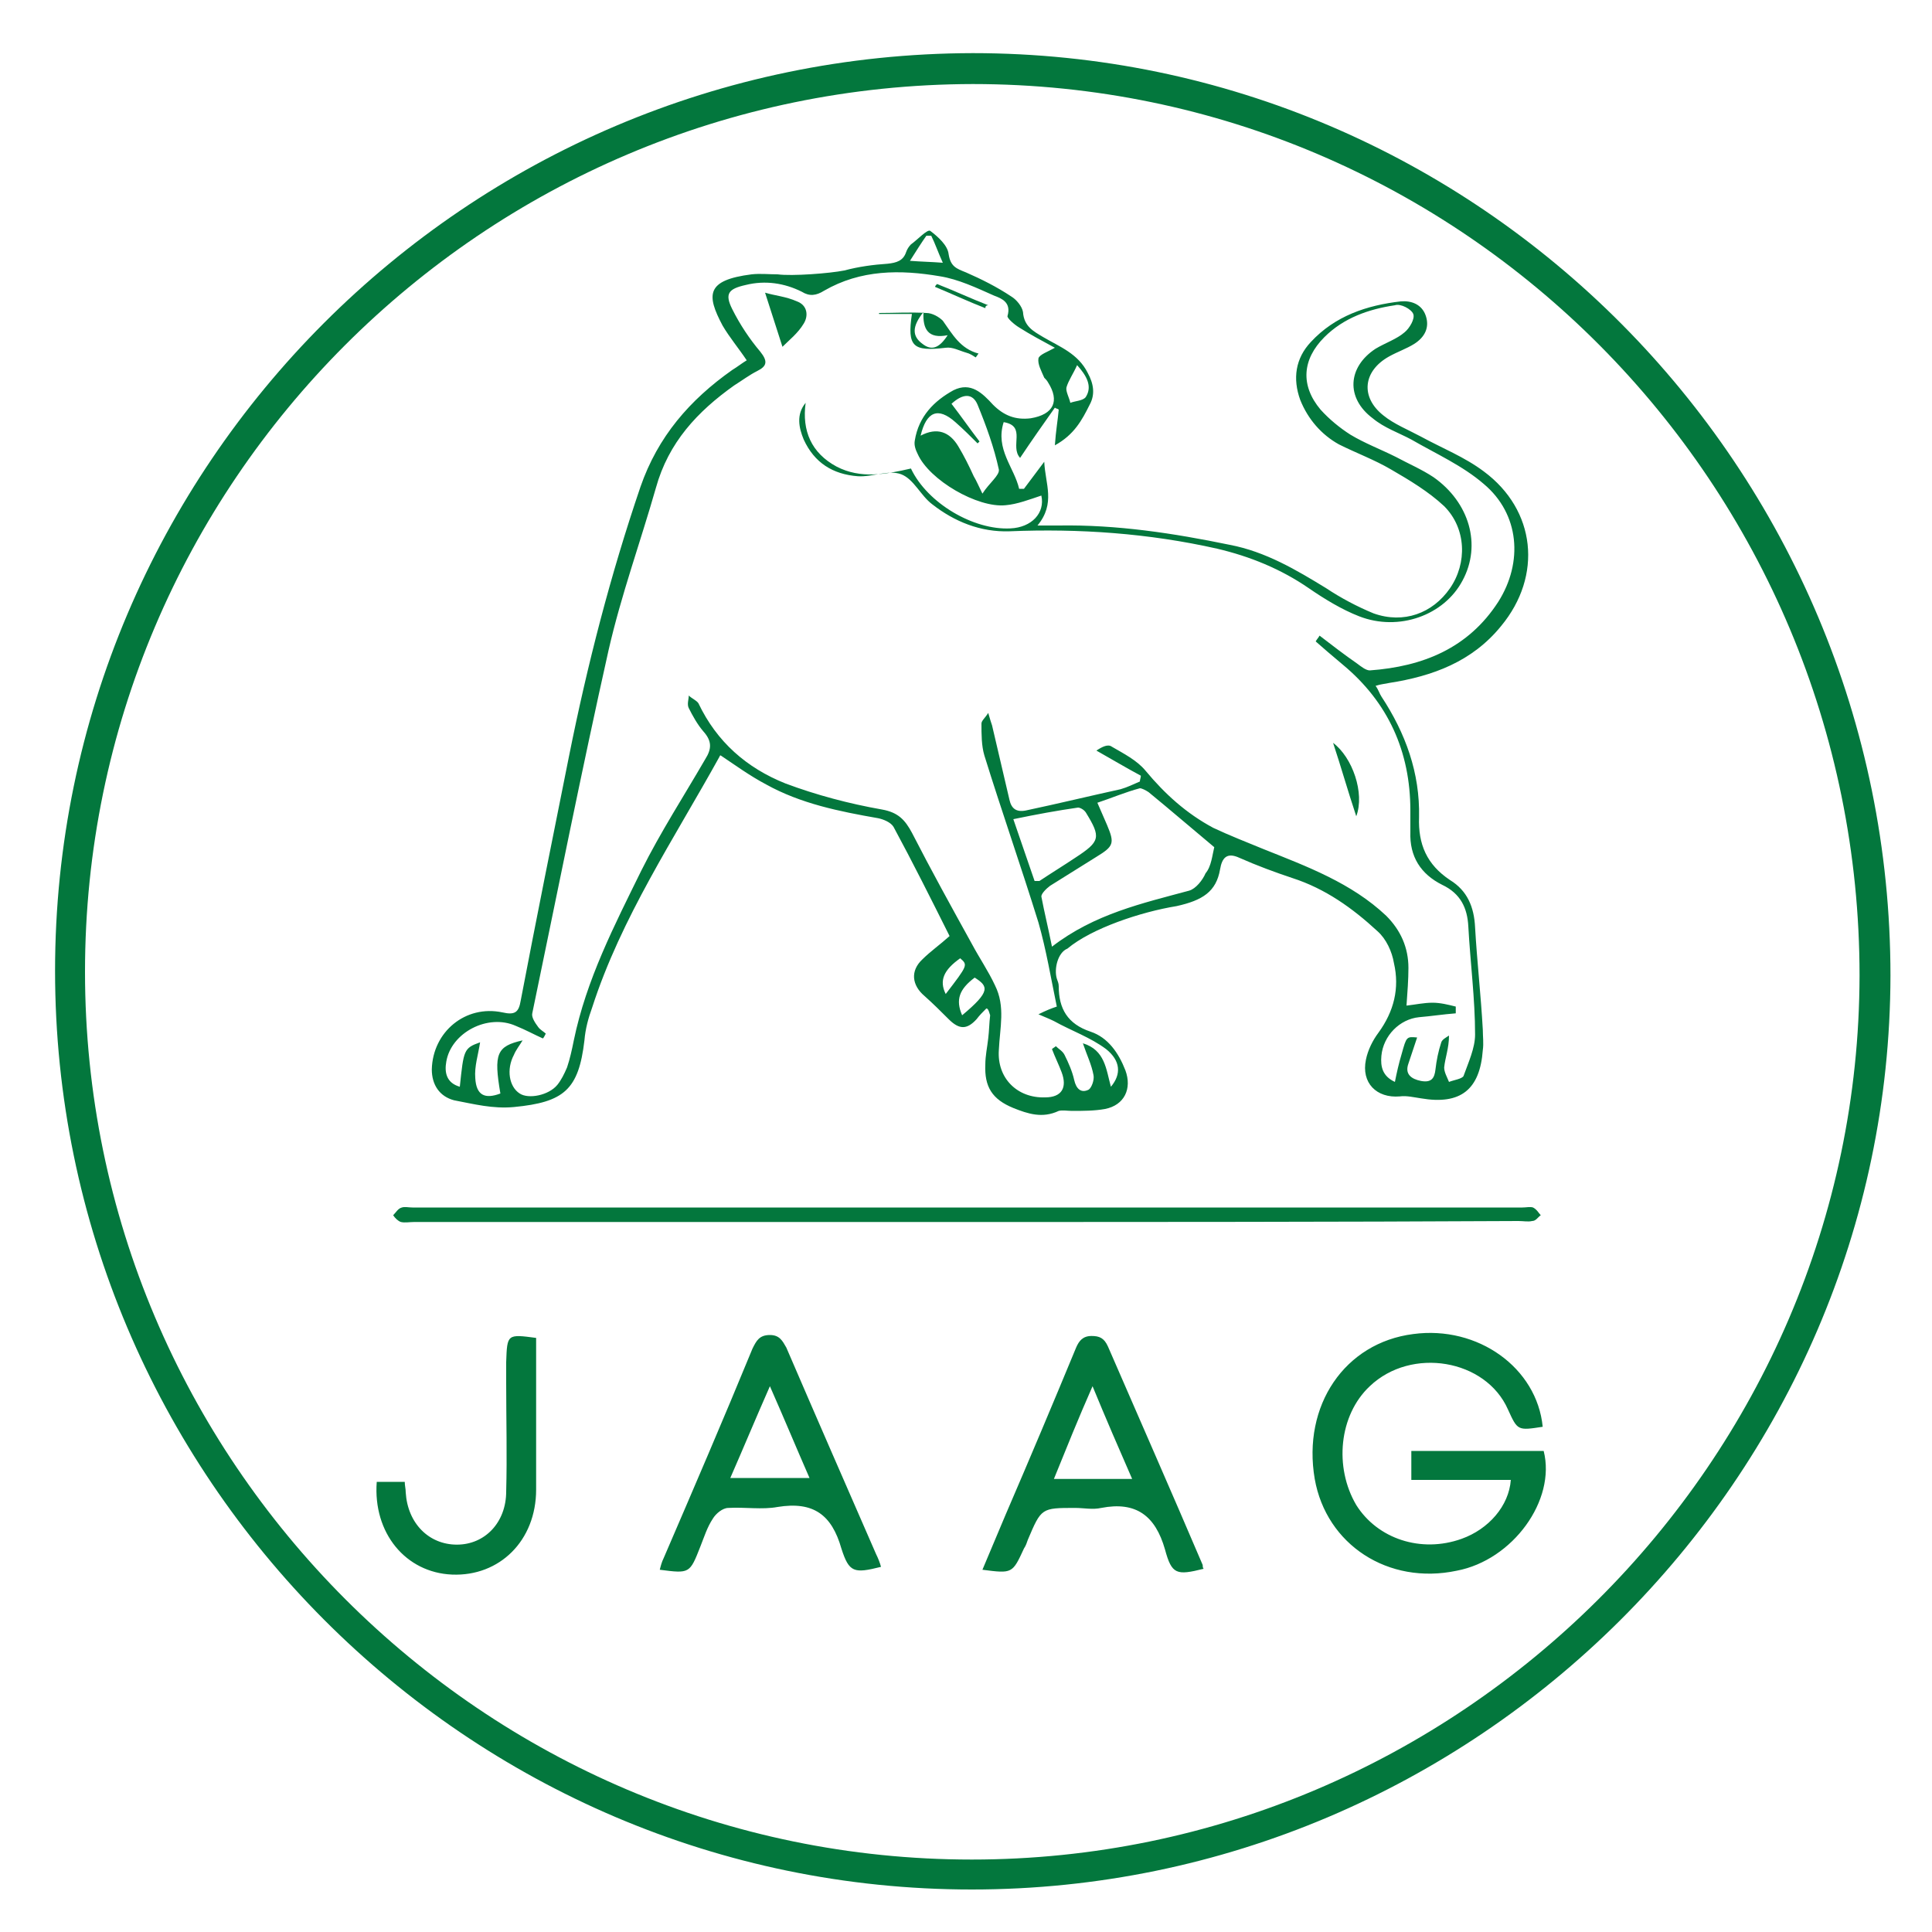
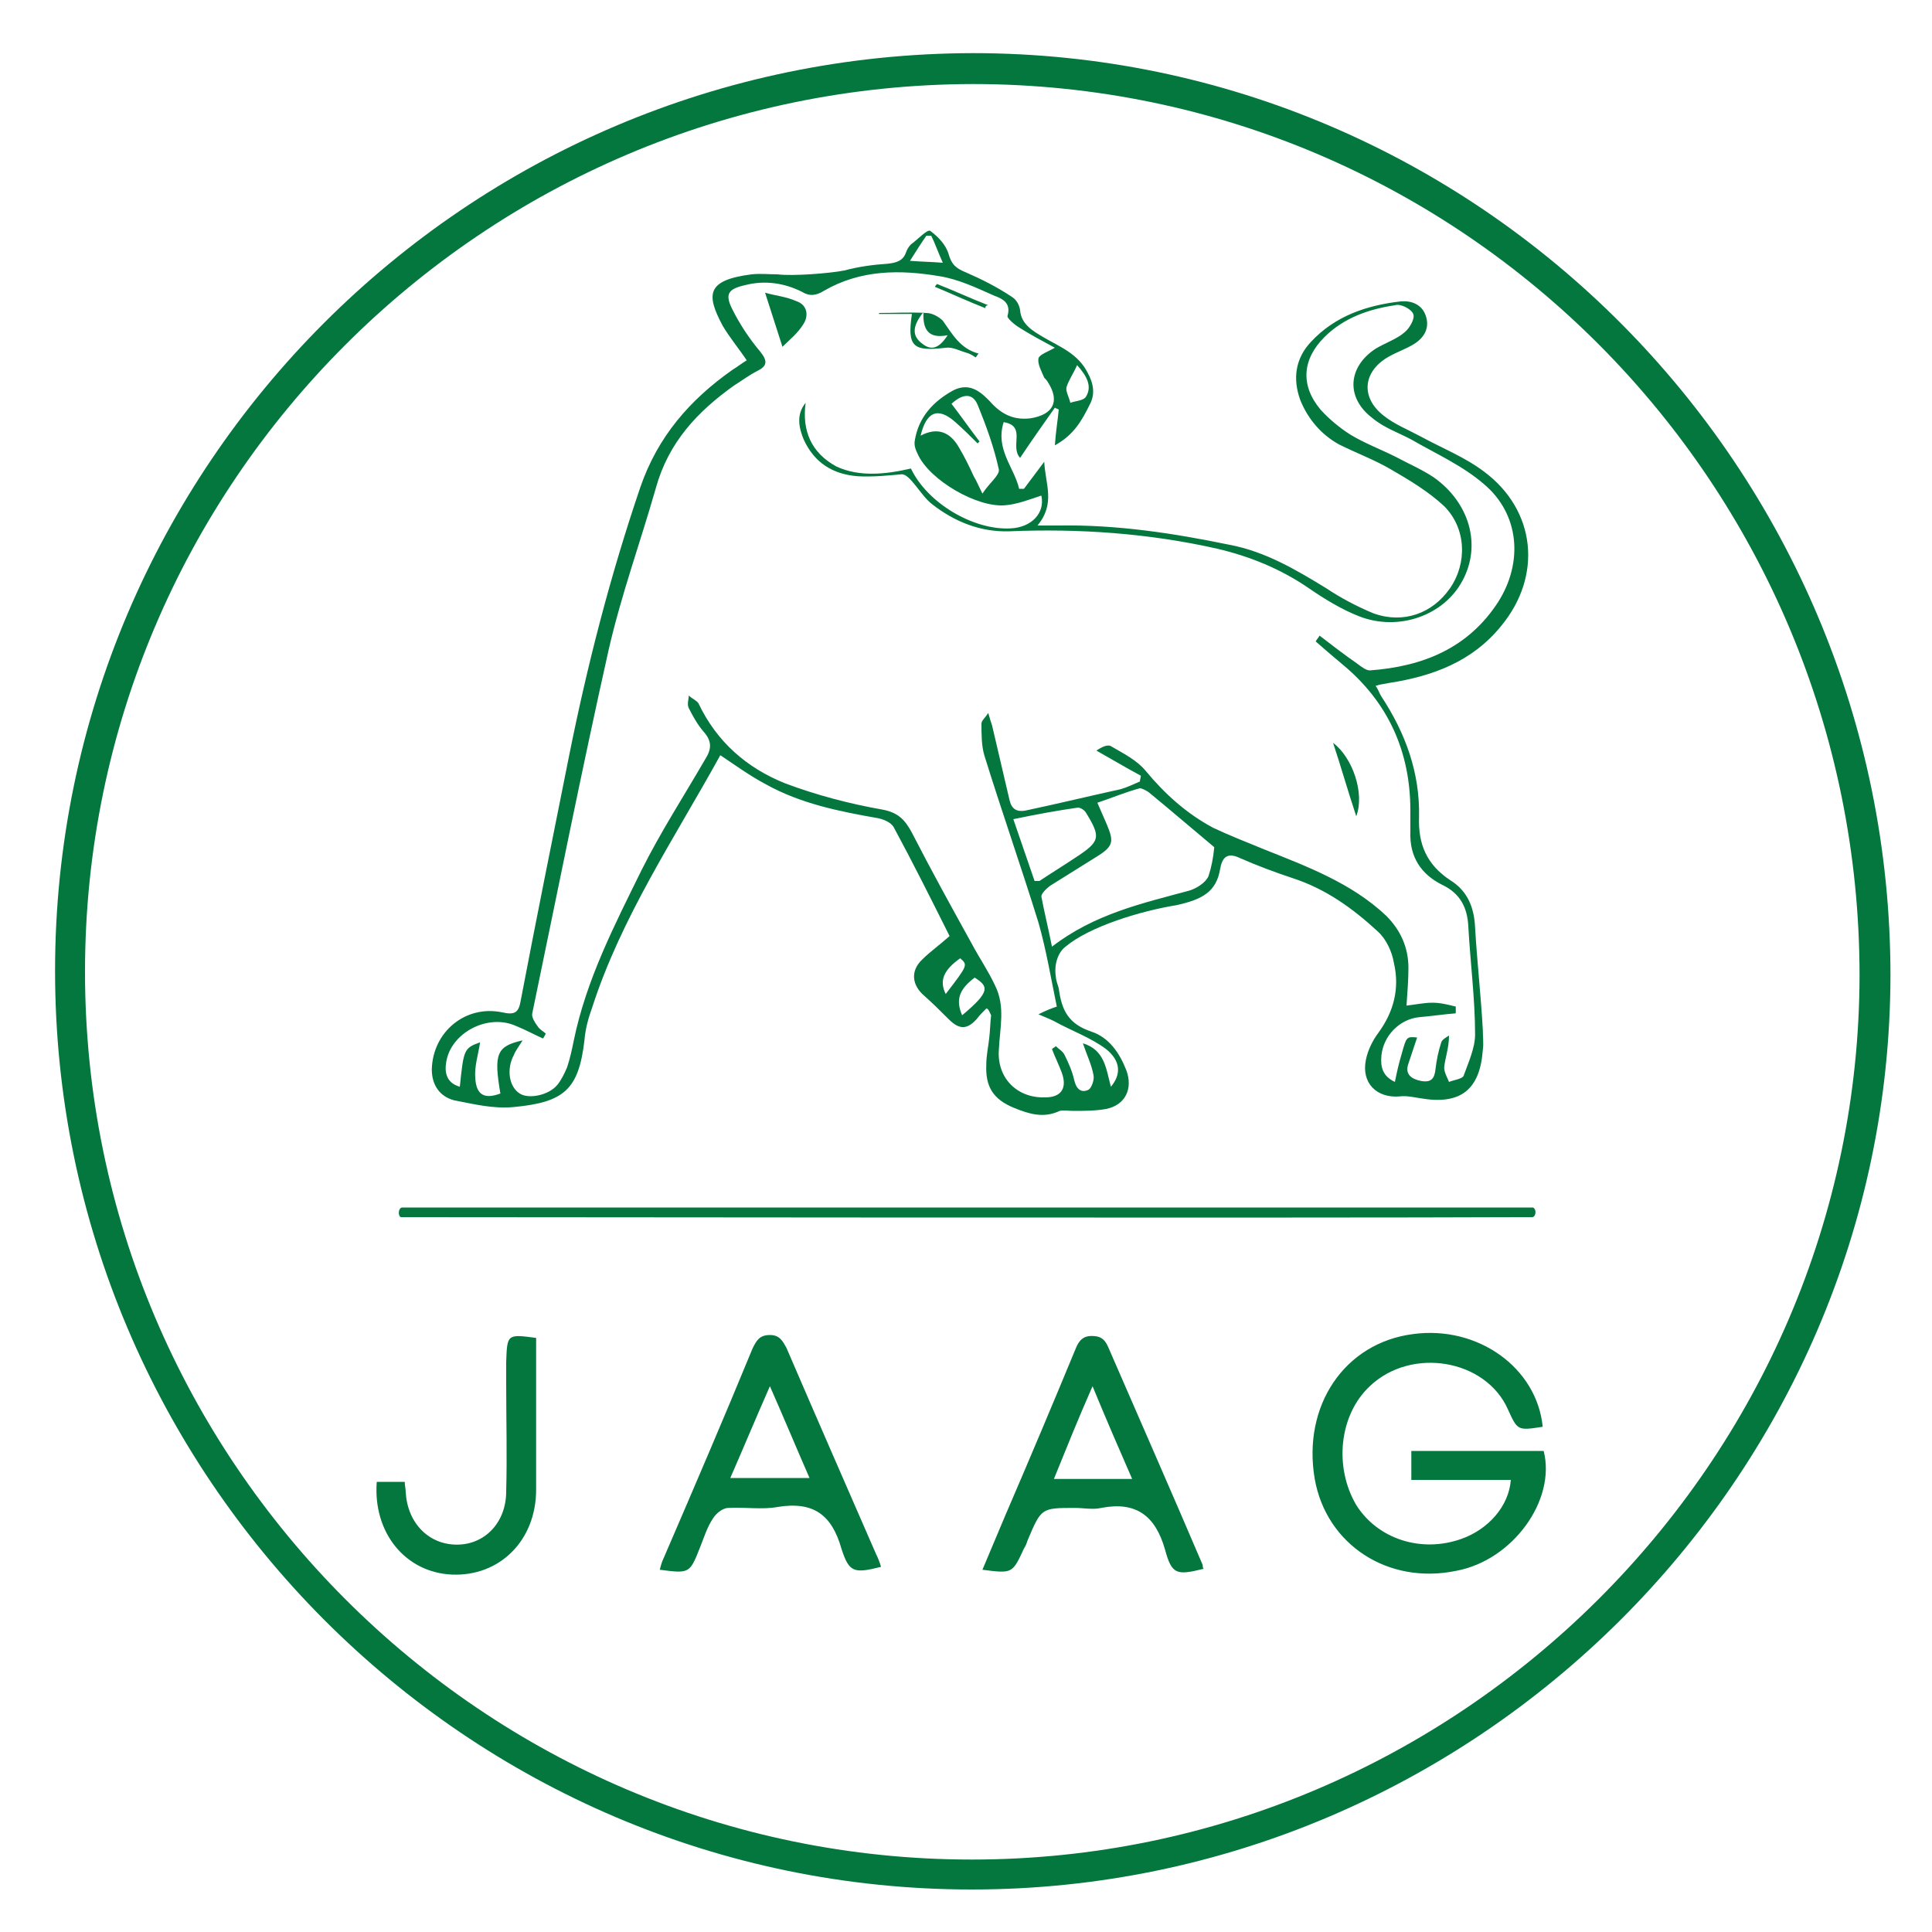
- <svg xmlns="http://www.w3.org/2000/svg" version="1.1" id="Livello_1" x="0px" y="0px" viewBox="0 0 200 200" style="enable-background:new 0 0 200 200;" xml:space="preserve">
-   <style type="text/css">
- 	.st0{fill:#03773D;}
- </style>
-   <path class="st0" d="M100.7,5.5c-52.4,0.1-95,42.7-95,95c0,52.3,42.6,95.1,94.9,95.1c52.1,0,95-42.6,95.1-94.6  C195.7,48.4,153.1,5.5,100.7,5.5z M100.6,192.5c-50.6,0-91.8-41.3-91.8-91.9C8.8,50,50,8.8,100.7,8.7c50.7,0,91.8,41.4,91.8,92.3  C192.4,151.3,151,192.5,100.6,192.5z" />
-   <path class="st0" d="M102.1,104.4c-0.4,0.4-0.7,0.7-1,1.1c-1,1.1-1.8,1.1-2.9,0c-0.8-0.8-1.6-1.6-2.5-2.4c-1.3-1.1-1.5-2.6-0.2-3.8  c0.8-0.8,1.8-1.5,2.8-2.4c-1.9-3.8-3.8-7.6-5.8-11.3c-0.3-0.5-1.1-0.8-1.6-0.9c-4-0.7-8-1.5-11.6-3.5c-1.7-0.9-3.2-2-4.7-3  c0,0-0.1,0-0.1,0.1c-4.7,8.5-10.2,16.7-13.2,26c-0.4,1.1-0.7,2.2-0.8,3.4c-0.6,5.1-2.1,6.4-7.3,6.9c-2.2,0.2-4.1-0.3-6.2-0.7  c-1.5-0.4-2.3-1.6-2.3-3.2c0.1-3.9,3.5-6.7,7.3-5.9c1.3,0.3,1.7,0,1.9-1.2c1.6-8.4,3.3-16.8,5-25.3c1.9-9.5,4.3-18.8,7.4-27.9  c1.8-5.2,5.1-9,9.5-12.1c0.5-0.3,1-0.7,1.5-1c-0.8-1.2-1.8-2.4-2.5-3.6c-1.7-3.2-1.7-4.7,3-5.3c0.9-0.1,1.8,0,2.7,0  c1.5,0.2,5.4-0.1,6.9-0.4c1.5-0.4,3-0.6,4.5-0.7c0.9-0.1,1.6-0.3,1.9-1.2c0.1-0.3,0.3-0.6,0.5-0.8c0.7-0.5,1.7-1.6,2-1.4  c0.8,0.6,1.8,1.5,1.9,2.4c0.2,1.3,0.8,1.5,1.8,1.9c1.6,0.7,3.2,1.5,4.7,2.5c0.5,0.3,1.1,1,1.2,1.6c0.1,1.5,1.1,2,2.1,2.6  c1.7,1,3.6,1.7,4.6,3.7c0.6,1.1,0.8,2.2,0.2,3.3c-0.8,1.6-1.6,3.1-3.6,4.2c0.1-1.5,0.3-2.6,0.4-3.7c-0.1-0.1-0.3-0.1-0.4-0.2  c-1.2,1.7-2.4,3.4-3.6,5.2c-1.1-1.2,0.7-3.3-1.7-3.7c-0.9,2.8,1.1,4.7,1.6,6.9h0.5l2.1-2.8c0.1,2.3,1.2,4.3-0.7,6.6h2.2  c6-0.1,11.9,0.8,17.7,2c3.7,0.7,6.9,2.6,10,4.5c1.5,1,3.2,1.9,4.9,2.6c3.1,1.1,6.1,0,7.9-2.6c1.8-2.6,1.7-6.2-0.6-8.5  c-1.6-1.5-3.6-2.7-5.5-3.8c-1.7-1-3.6-1.7-5.4-2.6c-1.8-1-3.2-2.6-4-4.6c-0.8-2.2-0.5-4.3,1.1-6c2.5-2.7,5.8-3.8,9.3-4.2  c1.1-0.1,2.2,0.3,2.6,1.5c0.4,1.2-0.1,2.2-1.2,2.9c-0.8,0.5-1.7,0.8-2.6,1.3c-2.7,1.5-3,4.2-0.6,6.1c1.1,0.9,2.6,1.5,3.9,2.2  c2.2,1.2,4.5,2.1,6.5,3.6c5.4,4,6.1,10.8,1.8,16c-3,3.7-7.1,5.2-11.6,5.9c-0.4,0.1-0.8,0.1-1.4,0.3c0.3,0.4,0.4,0.8,0.6,1.1  c2.5,3.8,4,7.9,3.9,12.5c-0.1,2.8,0.8,4.9,3.2,6.5c1.8,1.1,2.5,2.8,2.6,4.9c0.2,3.5,0.6,7,0.8,10.6c0,0.7,0.1,1.4,0,2.1  c-0.3,4.1-2.3,5.7-6.4,5c-0.7-0.1-1.5-0.3-2.2-0.2c-2.4,0.2-4-1.4-3.5-3.8c0.2-1,0.7-2,1.3-2.8c1.6-2.2,2.2-4.6,1.6-7.2  c-0.2-1.2-0.8-2.5-1.7-3.3c-2.6-2.4-5.4-4.4-8.8-5.5c-1.8-0.6-3.7-1.3-5.5-2.1c-1.3-0.6-1.8,0-2,1.2c-0.4,2.3-1.8,3.2-4.5,3.8  c-3.7,0.6-8.8,2.3-11.3,4.4c-1,0.4-1.4,2.1-1.1,3.1c0.1,0.3,0.2,0.5,0.2,0.8c0,2.3,0.9,3.9,3.3,4.7c1.8,0.6,2.9,2.2,3.6,4  c0.7,1.9-0.1,3.6-2.1,4c-1.1,0.2-2.3,0.2-3.4,0.2c-0.5,0-1-0.1-1.4,0c-1.7,0.8-3.2,0.3-4.7-0.3c-2.2-0.9-3-2.2-2.9-4.5  c0-0.9,0.2-1.8,0.3-2.7c0.1-0.8,0.1-1.6,0.2-2.4C102.3,104.4,102.2,104.4,102.1,104.4L102.1,104.4z M136.2,66.4  c0.1-0.2,0.3-0.4,0.4-0.6c1.3,1,2.6,2,3.9,2.9c0.4,0.3,0.9,0.7,1.3,0.7c5.5-0.4,10.2-2.3,13.3-7.1c2.6-4.1,2.2-9.1-1.5-12.2  c-2.2-1.9-4.9-3.1-7.5-4.6c-1.3-0.7-2.8-1.2-4-2.2c-2.8-2.1-2.6-5.3,0.3-7.2c1-0.6,2.2-1,3-1.7c0.5-0.4,1.1-1.4,0.9-1.9  c-0.2-0.5-1.3-1.1-1.9-0.9c-2.7,0.4-5.3,1.3-7.3,3.3c-2.3,2.3-2.5,5-0.4,7.5c0.9,1,2,1.9,3.1,2.6c1.5,0.9,3.1,1.5,4.7,2.3  c1.3,0.7,2.7,1.3,3.9,2.1c3.7,2.6,5,7,3,10.7c-1.9,3.6-6.6,5.3-10.7,3.7c-1.8-0.7-3.6-1.8-5.2-2.9c-2.9-2-6.1-3.3-9.5-4.1  c-7.1-1.6-14.3-2.1-21.5-1.8c-3,0.1-5.7-1-8-2.8c-1.2-0.9-1.9-2.6-3.2-3.1c-1.3-0.5-3,0.3-4.5,0.2c-2.6-0.2-4.5-1.4-5.6-3.8  c-0.5-1.2-0.8-2.6,0.2-3.8c-0.4,2.9,0.6,5.2,3.2,6.6c2.5,1.3,5.1,0.8,7.7,0.2c1.7,3.6,6.5,6.4,10.3,6.2c2.2-0.1,3.6-1.6,3.2-3.4  c-1.2,0.4-2.5,0.9-3.7,1c-2.9,0.3-7.9-2.6-9.1-5.3c-0.2-0.4-0.4-0.9-0.3-1.4c0.4-2.5,2-4.1,4-5.2c1.8-0.9,3,0.3,4.1,1.5  c1.1,1.1,2.3,1.6,3.9,1.4c2.4-0.4,3-1.8,1.8-3.7c-0.1-0.2-0.3-0.4-0.4-0.5c-0.3-0.7-0.7-1.4-0.6-2c0.1-0.4,1-0.7,1.7-1.1  c-1.3-0.7-2.6-1.4-3.7-2.1c-0.5-0.3-1.3-1-1.2-1.2c0.4-1.4-0.6-1.8-1.4-2.1c-1.8-0.8-3.7-1.7-5.6-2c-4.1-0.7-8.2-0.7-12,1.5  c-0.8,0.5-1.5,0.6-2.3,0.1c-1.8-0.9-3.8-1.2-5.8-0.7c-1.8,0.4-2.2,0.9-1.4,2.5c0.8,1.6,1.8,3.1,2.9,4.4c0.8,1,0.7,1.5-0.3,2  c-0.8,0.4-1.6,1-2.4,1.5c-3.8,2.7-6.8,5.9-8.1,10.6c-1.6,5.6-3.6,11.1-4.9,16.8c-2.8,12.5-5.3,25.1-7.9,37.6c-0.1,0.4,0.3,1,0.6,1.4  c0.2,0.3,0.6,0.5,0.8,0.7c-0.1,0.2-0.2,0.4-0.3,0.5c-0.9-0.4-1.8-0.9-2.8-1.3c-2.9-1.3-6.7,0.7-7.2,3.7c-0.2,1.1,0,2.2,1.4,2.6  c0.4-3.8,0.4-4,2.1-4.6c-0.2,1.3-0.6,2.5-0.5,3.7c0.1,1.8,1,2.2,2.6,1.6c-0.7-4.1-0.4-4.9,2.3-5.5c-0.3,0.5-0.7,1-0.9,1.5  c-0.8,1.5-0.5,3.3,0.6,4c0.9,0.6,3,0.2,3.9-0.9c0.4-0.5,0.7-1.1,1-1.8c0.3-0.9,0.5-1.8,0.7-2.8c1.3-6.3,4.2-11.9,7-17.6  c2-4,4.4-7.7,6.6-11.5c0.7-1.1,0.7-1.9-0.2-2.9c-0.6-0.7-1.1-1.6-1.5-2.4c-0.2-0.4,0-0.9,0-1.3c0.3,0.3,0.8,0.5,1,0.8  c1.9,4,5,6.7,9,8.3c3.2,1.2,6.6,2.1,10,2.7c1.7,0.3,2.4,1.1,3.1,2.4c2,3.9,4.1,7.7,6.2,11.5c0.8,1.5,1.7,2.8,2.4,4.3  c1.1,2.2,0.5,4.4,0.4,6.7c-0.2,2.9,1.9,5,4.8,4.9c1.7,0,2.3-1,1.7-2.6c-0.3-0.8-0.7-1.6-1-2.4c0.1-0.1,0.3-0.2,0.4-0.3  c0.3,0.3,0.7,0.5,0.9,0.9c0.4,0.8,0.8,1.7,1,2.6s0.7,1.4,1.5,1c0.3-0.2,0.6-1,0.5-1.5c-0.2-1.1-0.7-2.1-1.1-3.3  c2.3,0.7,2.4,2.7,2.9,4.5c1.1-1.3,1-2.7-0.5-3.9c-1.6-1.2-3.6-1.9-5.4-2.9c-0.4-0.2-0.9-0.4-1.6-0.7c0.8-0.4,1.3-0.6,1.9-0.8  c-0.6-2.9-1.1-5.9-1.9-8.7c-1.8-5.8-3.8-11.5-5.6-17.3c-0.3-1-0.3-2.2-0.3-3.3c0-0.3,0.4-0.6,0.7-1.1c0.2,0.7,0.3,1,0.4,1.3  c0.6,2.6,1.2,5.1,1.8,7.7c0.2,0.9,0.7,1.3,1.7,1.1c3.3-0.7,6.6-1.5,9.8-2.2c0.7-0.2,1.3-0.5,2-0.8c0-0.2,0.1-0.4,0.1-0.6  c-1.5-0.8-3-1.7-4.6-2.6c0.6-0.4,1.2-0.7,1.6-0.4c1.2,0.7,2.6,1.4,3.5,2.5c2,2.4,4.2,4.4,7,5.9c1.7,0.8,3.5,1.5,5.2,2.2  c4.5,1.8,9.1,3.5,12.7,6.9c1.5,1.5,2.3,3.3,2.3,5.4c0,1.2-0.1,2.5-0.2,3.9c0.9-0.1,1.8-0.3,2.7-0.3c0.8,0,1.6,0.2,2.4,0.4v0.7  c-1.3,0.1-2.6,0.3-3.8,0.4c-2,0.2-3.7,1.9-3.9,4c-0.1,1.1,0.1,2.1,1.4,2.7c0.2-1,0.4-1.9,0.7-2.9c0.5-1.8,0.5-1.8,1.6-1.7l-0.9,2.7  c-0.4,1.1,0.3,1.6,1.3,1.8c1.1,0.2,1.4-0.3,1.5-1.2c0.1-0.9,0.3-1.9,0.6-2.8c0.1-0.3,0.5-0.5,0.8-0.7c0,1.3-0.4,2.3-0.5,3.3  c0,0.5,0.3,1,0.5,1.5c0.5-0.2,1.3-0.3,1.5-0.6c0.5-1.4,1.2-2.9,1.2-4.3c0-3.7-0.5-7.5-0.7-11.2c-0.1-1.9-0.8-3.4-2.7-4.3  c-2.2-1.1-3.4-2.9-3.3-5.5v-2.2c0-6.1-2.3-11.2-7-15.1C137.8,67.8,137,67.1,136.2,66.4L136.2,66.4z M125.7,87.7  c-2.4-2-4.6-3.9-6.8-5.7c-0.3-0.2-0.7-0.4-0.9-0.4c-1.5,0.4-2.9,1-4.4,1.5c0.4,0.9,0.7,1.6,1,2.3c0.8,1.9,0.7,2.2-1.1,3.3l-4.8,3  c-0.4,0.3-0.9,0.8-0.9,1.1c0.3,1.6,0.7,3.2,1.1,5.2c4.4-3.4,9.4-4.5,14.2-5.8c0.7-0.2,1.4-1.1,1.7-1.8  C125.4,89.7,125.5,88.5,125.7,87.7L125.7,87.7z M104.9,84.8c0.8,2.3,1.5,4.4,2.2,6.4h0.5c1.2-0.8,2.5-1.6,3.7-2.4  c2.6-1.7,2.7-2.1,1.1-4.7c-0.2-0.3-0.6-0.5-0.8-0.5C109.5,83.9,107.3,84.3,104.9,84.8z M101.4,45.7l-0.2,0.2  c-0.7-0.7-1.5-1.5-2.3-2.2c-1.8-1.6-3-1.1-3.6,1.4c1.7-0.9,3-0.4,3.9,1.1c0.6,1,1.1,2,1.6,3.1c0.3,0.5,0.5,1,0.9,1.8  c0.7-1.1,1.8-1.9,1.7-2.5c-0.5-2.3-1.3-4.5-2.2-6.7c-0.5-1.2-1.5-1.2-2.7-0.1C99.5,43.1,100.4,44.4,101.4,45.7z M111.5,37.8  c-0.4,0.9-0.9,1.6-1.1,2.3c-0.1,0.4,0.3,1.1,0.4,1.6c0.5-0.2,1.3-0.2,1.6-0.6C113.1,40,112.5,38.9,111.5,37.8z M99.6,105.1  c3-2.5,2.7-3,1.3-3.9C99.3,102.4,98.9,103.5,99.6,105.1z M96.4,24.4h-0.5c-0.5,0.7-1,1.5-1.7,2.6c1.3,0.1,2.1,0.1,3.4,0.2  C97.1,26.1,96.8,25.2,96.4,24.4z M97.9,102.9c2.3-3,2.3-3,1.5-3.7C97.7,100.4,97.2,101.5,97.9,102.9z M159.7,147.7  c-2.6,0.4-2.6,0.4-3.6-1.8c-2.3-5.2-10-6.5-14.3-2.4c-3.2,3-3.7,8.4-1.4,12.3c2.2,3.5,6.7,5,10.9,3.5c2.8-1,4.9-3.4,5.1-6.1h-10.3  v-3h13.7c1.3,5.1-3.2,11.3-9,12.4c-7.1,1.5-13.5-2.7-14.7-9.5c-1.3-7.6,3.1-14.1,10.2-15C153,137.2,159.1,141.6,159.7,147.7  L159.7,147.7z M100,126.5H42.9c-0.5,0-1,0.1-1.4,0c-0.3-0.1-0.6-0.4-0.8-0.7c0.3-0.3,0.5-0.7,0.9-0.8c0.3-0.1,0.7,0,1.1,0h114.9  c0.4,0,0.8-0.1,1.1,0c0.4,0.2,0.6,0.6,0.8,0.8c-0.3,0.2-0.5,0.6-0.9,0.6c-0.4,0.1-0.9,0-1.4,0C138,126.5,119,126.5,100,126.5  L100,126.5z M68.3,162.5c0.1-0.4,0.2-0.8,0.4-1.2c3.1-7.2,6.2-14.4,9.2-21.7c0.4-0.8,0.7-1.4,1.8-1.4c1,0,1.3,0.6,1.7,1.3  c3.1,7.2,6.2,14.3,9.3,21.4c0.2,0.4,0.4,0.9,0.5,1.3c-2.8,0.7-3.3,0.6-4.1-1.9c-1-3.5-2.9-4.9-6.6-4.3c-1.6,0.3-3.4,0-5.1,0.1  c-0.6,0-1.3,0.6-1.6,1.1c-0.6,0.9-0.9,1.9-1.3,2.9C71.4,162.9,71.4,162.9,68.3,162.5L68.3,162.5z M75.6,153h8.2  c-1.4-3.2-2.6-6.1-4.1-9.5C78.2,146.9,77,149.8,75.6,153z M101.7,162.5l2.4-5.7c2.5-5.8,4.9-11.5,7.3-17.3c0.3-0.7,0.7-1.2,1.6-1.2  c0.8,0,1.3,0.2,1.7,1.1c3.3,7.6,6.6,15.1,9.8,22.6c0,0.1,0,0.3,0.1,0.4c-2.8,0.7-3.3,0.6-4-2c-1-3.5-3-5-6.6-4.3  c-0.9,0.2-1.8,0-2.7,0c-3.5,0-3.5,0-4.9,3.3c-0.1,0.3-0.2,0.6-0.4,0.9C104.8,162.9,104.8,162.9,101.7,162.5z M117.2,153.1  c-1.4-3.2-2.7-6.2-4.1-9.6c-1.5,3.4-2.7,6.4-4,9.6H117.2z M55.5,138.5v15.7c0,5.3-3.8,9-8.7,8.8c-4.8-0.2-8.2-4.3-7.8-9.6h2.9  c0,0.4,0.1,0.7,0.1,1.1c0.2,3.2,2.4,5.4,5.3,5.4s5.1-2.3,5.1-5.5c0.1-3.7,0-7.5,0-11.2V141C52.5,138.1,52.5,138.1,55.5,138.5z" />
-   <path class="st0" d="M81,35.9c-0.6-1.9-1.2-3.7-1.8-5.6c1,0.3,2.2,0.4,3.3,0.9c1.1,0.4,1.2,1.5,0.7,2.3C82.6,34.5,81.7,35.2,81,35.9  z M94.4,32.5H91v-0.1c1.6,0,3.3-0.1,4.9,0c0.6,0,1.3,0.4,1.7,0.8c1,1.4,1.8,2.9,3.7,3.4c-0.1,0.1-0.2,0.3-0.3,0.4  c-0.3-0.2-0.6-0.4-1-0.5c-0.7-0.2-1.4-0.6-2.1-0.5C94.5,36.4,93.9,35.9,94.4,32.5z M98.1,34.7c-2,0.4-2.6-0.6-2.5-2.4  c-1.2,1.5-1.2,2.5-0.1,3.3C96.4,36.3,97.2,36.1,98.1,34.7z M138,76.9c2,1.5,3.3,5.2,2.4,7.6C139.5,81.8,138.8,79.3,138,76.9z   M102,31.9c-1.8-0.7-3.5-1.5-5.2-2.2c0-0.1,0.1-0.2,0.2-0.3c1.8,0.7,3.5,1.5,5.3,2.2C102.1,31.6,102,31.7,102,31.9z" />
+ <svg xmlns="http://www.w3.org/2000/svg" id="Livello_1" viewBox="0 0 200 200">
+   <style>.st0{fill:#03773d}</style>
+   <path d="M100.7 5.5c-52.4.1-95 42.7-95 95s42.6 95.1 94.9 95.1c52.1 0 95-42.6 95.1-94.6 0-52.6-42.6-95.5-95-95.5zm-.1 187c-50.6 0-91.8-41.3-91.8-91.9C8.8 50 50 8.8 100.7 8.7c50.7 0 91.8 41.4 91.8 92.3-.1 50.3-41.5 91.5-91.9 91.5z" class="st0" />
+   <path d="M102.1 104.4c-.4.4-.7.7-1 1.1-1 1.1-1.8 1.1-2.9 0-.8-.8-1.6-1.6-2.5-2.4-1.3-1.1-1.5-2.6-.2-3.8.8-.8 1.8-1.5 2.8-2.4-1.9-3.8-3.8-7.6-5.8-11.3-.3-.5-1.1-.8-1.6-.9-4-.7-8-1.5-11.6-3.5-1.7-.9-3.2-2-4.7-3 0 0-.1 0-.1.1-4.7 8.5-10.2 16.7-13.2 26-.4 1.1-.7 2.2-.8 3.4-.6 5.1-2.1 6.4-7.3 6.9-2.2.2-4.1-.3-6.2-.7-1.5-.4-2.3-1.6-2.3-3.2.1-3.9 3.5-6.7 7.3-5.9 1.3.3 1.7 0 1.9-1.2 1.6-8.4 3.3-16.8 5-25.3 1.9-9.5 4.3-18.8 7.4-27.9 1.8-5.2 5.1-9 9.5-12.1.5-.3 1-.7 1.5-1-.8-1.2-1.8-2.4-2.5-3.6-1.7-3.2-1.7-4.7 3-5.3.9-.1 1.8 0 2.7 0 1.5.2 5.4-.1 6.9-.4 1.5-.4 3-.6 4.5-.7.9-.1 1.6-.3 1.9-1.2.1-.3.3-.6.5-.8.7-.5 1.7-1.6 2-1.4.8.6 1.6 1.4 1.9 2.4.3 1.1.8 1.5 1.8 1.9 1.6.7 3.2 1.5 4.7 2.5.5.3.8.8.9 1.4.1 1.5 1.4 2.2 2.4 2.8 1.7 1 3.6 1.7 4.6 3.7.6 1.1.8 2.2.2 3.3-.8 1.6-1.6 3.1-3.6 4.2.1-1.5.3-2.6.4-3.7-.1-.1-.3-.1-.4-.2-1.2 1.7-2.4 3.4-3.6 5.2-1.1-1.2.7-3.3-1.7-3.7-.9 2.8 1.1 4.7 1.6 6.9h.5l2.1-2.8c.1 2.3 1.2 4.3-.7 6.6h2.2c6-.1 11.9.8 17.7 2 3.7.7 6.9 2.6 10 4.5 1.5 1 3.2 1.9 4.9 2.6 3.1 1.1 6.1 0 7.9-2.6 1.8-2.6 1.7-6.2-.6-8.5-1.6-1.5-3.6-2.7-5.5-3.8-1.7-1-3.6-1.7-5.4-2.6-1.8-1-3.2-2.6-4-4.6-.8-2.2-.5-4.3 1.1-6 2.5-2.7 5.8-3.8 9.3-4.2 1.1-.1 2.2.3 2.6 1.5.4 1.2-.1 2.2-1.2 2.9-.8.5-1.7.8-2.6 1.3-2.7 1.5-3 4.2-.6 6.1 1.1.9 2.6 1.5 3.9 2.2 2.2 1.2 4.5 2.1 6.5 3.6 5.4 4 6.1 10.8 1.8 16-3 3.7-7.1 5.2-11.6 5.9-.4.1-.8.1-1.4.3.3.4.4.8.6 1.1 2.5 3.8 4 7.9 3.9 12.5-.1 2.8.8 4.9 3.2 6.5 1.8 1.1 2.5 2.8 2.6 4.9.2 3.5.6 7 .8 10.6 0 .7.1 1.4 0 2.1-.3 4.1-2.3 5.7-6.4 5-.7-.1-1.5-.3-2.2-.2-2.4.2-4-1.4-3.5-3.8.2-1 .7-2 1.3-2.8 1.6-2.2 2.2-4.6 1.6-7.2-.2-1.2-.8-2.5-1.7-3.3-2.6-2.4-5.4-4.4-8.8-5.5-1.8-.6-3.7-1.3-5.5-2.1-1.3-.6-1.8 0-2 1.2-.4 2.3-1.8 3.1-4.5 3.7-3.7.6-9 2.2-11.5 4.3-.8.6-1.2 1.9-1 3.1 0 .3.2.9.3 1.2.3 2.3 1 3.7 3.4 4.5 1.8.6 2.9 2.2 3.6 4 .7 1.9-.1 3.6-2.1 4-1.1.2-2.3.2-3.4.2-.5 0-1-.1-1.4 0-1.7.8-3.2.3-4.7-.3-2.2-.9-3-2.2-2.9-4.5 0-.9.2-1.8.3-2.7.1-.8.1-1.6.2-2.4-.3-.7-.4-.7-.5-.7zm34.1-38c.1-.2.3-.4.4-.6 1.3 1 2.6 2 3.9 2.9.4.3.9.7 1.3.7 5.5-.4 10.2-2.3 13.3-7.1 2.6-4.1 2.2-9.1-1.5-12.2-2.2-1.9-4.9-3.1-7.5-4.6-1.3-.7-2.8-1.2-4-2.2-2.8-2.1-2.6-5.3.3-7.2 1-.6 2.2-1 3-1.7.5-.4 1.1-1.4.9-1.9-.2-.5-1.3-1.1-1.9-.9-2.7.4-5.3 1.3-7.3 3.3-2.3 2.3-2.5 5-.4 7.5.9 1 2 1.9 3.1 2.6 1.5.9 3.1 1.5 4.7 2.3 1.3.7 2.7 1.3 3.9 2.1 3.7 2.6 5 7 3 10.7-1.9 3.6-6.6 5.3-10.7 3.7-1.8-.7-3.6-1.8-5.2-2.9-2.9-2-6.1-3.3-9.5-4.1-7.1-1.6-14.3-2.1-21.5-1.8-3 .1-5.7-1-8-2.8-1.2-.9-2.3-3.2-3.2-3.1-1.1.1-3 .3-4.5.2-2.6-.2-4.5-1.4-5.6-3.8-.5-1.2-.8-2.6.2-3.8-.4 2.9.6 5.2 3.2 6.6 2.4 1.1 5.1.8 7.7.2 1.7 3.6 6.5 6.4 10.3 6.2 2.2-.1 3.6-1.6 3.2-3.4-1.2.4-2.5.9-3.7 1-2.9.3-7.9-2.6-9.1-5.3-.2-.4-.4-.9-.3-1.4.4-2.5 2-4.1 4-5.2 1.8-.9 3 .3 4.1 1.5 1.1 1.1 2.3 1.6 3.9 1.4 2.4-.4 3-1.8 1.8-3.7-.1-.2-.3-.4-.4-.5-.3-.7-.7-1.4-.6-2 .1-.4 1-.7 1.7-1.1-1.3-.7-2.6-1.4-3.7-2.1-.5-.3-1.3-1-1.2-1.2.4-1.4-.6-1.8-1.4-2.1-1.8-.8-3.7-1.7-5.6-2-4.1-.7-8.2-.7-12 1.5-.8.5-1.5.6-2.3.1-1.8-.9-3.8-1.2-5.8-.7-1.8.4-2.2.9-1.4 2.5.8 1.6 1.8 3.1 2.9 4.4.8 1 .7 1.5-.3 2-.8.4-1.6 1-2.4 1.5-3.8 2.7-6.8 5.9-8.1 10.6-1.6 5.6-3.6 11.1-4.9 16.8-2.8 12.5-5.3 25.1-7.9 37.6-.1.4.3 1 .6 1.4.2.3.6.5.8.7-.1.2-.2.4-.3.5-.9-.4-1.8-.9-2.8-1.3-2.9-1.3-6.7.7-7.2 3.7-.2 1.1 0 2.2 1.4 2.6.4-3.8.4-4 2.1-4.6-.2 1.3-.6 2.5-.5 3.7.1 1.8 1 2.2 2.6 1.6-.7-4.1-.4-4.9 2.3-5.5-.3.5-.7 1-.9 1.5-.8 1.5-.5 3.3.6 4 .9.6 3 .2 3.9-.9.4-.5.7-1.1 1-1.8.3-.9.5-1.8.7-2.8 1.3-6.3 4.2-11.9 7-17.6 2-4 4.4-7.7 6.6-11.5.7-1.1.7-1.9-.2-2.9-.6-.7-1.1-1.6-1.5-2.4-.2-.4 0-.9 0-1.3.3.3.8.5 1 .8 1.9 4 5 6.7 9 8.3 3.2 1.2 6.6 2.1 10 2.7 1.7.3 2.4 1.1 3.1 2.4 2 3.9 4.1 7.7 6.2 11.5.8 1.5 1.7 2.8 2.4 4.3 1.1 2.2.5 4.4.4 6.7-.2 2.9 1.9 5 4.8 4.9 1.7 0 2.3-1 1.7-2.6-.3-.8-.7-1.6-1-2.4.1-.1.3-.2.4-.3.3.3.7.5.9.9.4.8.8 1.7 1 2.6s.7 1.4 1.5 1c.3-.2.6-1 .5-1.5-.2-1.1-.7-2.1-1.1-3.3 2.3.7 2.4 2.7 2.9 4.5 1.1-1.3 1-2.7-.5-3.9-1.6-1.2-3.6-1.9-5.4-2.9-.4-.2-.9-.4-1.6-.7.8-.4 1.3-.6 1.9-.8-.6-2.9-1.1-5.9-1.9-8.7-1.8-5.8-3.8-11.5-5.6-17.3-.3-1-.3-2.2-.3-3.3 0-.3.4-.6.7-1.1.2.7.3 1 .4 1.3.6 2.6 1.2 5.1 1.8 7.7.2.9.7 1.3 1.7 1.1 3.3-.7 6.6-1.5 9.8-2.2.7-.2 1.3-.5 2-.8 0-.2.1-.4.1-.6-1.5-.8-3-1.7-4.6-2.6.6-.4 1.2-.7 1.6-.4 1.2.7 2.6 1.4 3.5 2.5 2 2.4 4.2 4.4 7 5.9 1.7.8 3.5 1.5 5.2 2.2 4.5 1.8 9.1 3.5 12.7 6.9 1.5 1.5 2.3 3.3 2.3 5.4 0 1.2-.1 2.5-.2 3.9.9-.1 1.8-.3 2.7-.3.8 0 1.6.2 2.4.4v.7c-1.3.1-2.6.3-3.8.4-2 .2-3.7 1.9-3.9 4-.1 1.1.1 2.1 1.4 2.7.2-1 .4-1.9.7-2.9.5-1.8.5-1.8 1.6-1.7l-.9 2.7c-.4 1.1.3 1.6 1.3 1.8 1.1.2 1.4-.3 1.5-1.2.1-.9.3-1.9.6-2.8.1-.3.5-.5.8-.7 0 1.3-.4 2.3-.5 3.3 0 .5.3 1 .5 1.5.5-.2 1.3-.3 1.5-.6.5-1.4 1.2-2.9 1.2-4.3 0-3.7-.5-7.5-.7-11.2-.1-1.9-.8-3.4-2.7-4.3-2.2-1.1-3.4-2.9-3.3-5.5v-2.2c0-6.1-2.3-11.2-7-15.1-1.2-1-2-1.7-2.8-2.4zm-10.5 21.3c-2.4-2-4.6-3.9-6.8-5.7-.3-.2-.7-.4-.9-.4-1.5.4-2.9 1-4.4 1.5.4.9.7 1.6 1 2.3.7 1.7.7 2.2-1.1 3.3l-4.8 3c-.4.3-.9.8-.9 1.1.3 1.6.7 3.2 1.1 5.2 4.4-3.4 9.4-4.5 14.2-5.8.7-.2 1.7-.8 2-1.5.3-.9.5-1.9.6-3zm-20.8-2.9c.8 2.3 1.5 4.4 2.2 6.4h.5c1.2-.8 2.5-1.6 3.7-2.4 2.6-1.7 2.7-2.1 1.1-4.7-.2-.3-.6-.5-.8-.5-2.1.3-4.3.7-6.7 1.2zm-3.5-39.1l-.2.2c-.7-.7-1.5-1.5-2.3-2.2-1.8-1.6-3-1.1-3.6 1.4 1.7-.9 3-.4 3.9 1.1.6 1 1.1 2 1.6 3.1.3.5.5 1 .9 1.8.7-1.1 1.8-1.9 1.7-2.5-.5-2.3-1.3-4.5-2.2-6.7-.5-1.2-1.5-1.2-2.7-.1 1 1.3 1.9 2.6 2.9 3.9zm10.1-7.9c-.4.9-.9 1.6-1.1 2.3-.1.4.3 1.1.4 1.6.5-.2 1.3-.2 1.6-.6.7-1.1.1-2.2-.9-3.3zm-11.9 67.3c3-2.5 2.7-3 1.3-3.9-1.6 1.2-2 2.3-1.3 3.9zm-3.2-80.7h-.5c-.5.7-1 1.5-1.7 2.6 1.3.1 2.1.1 3.4.2-.5-1.1-.8-2-1.2-2.8zm1.5 78.5c2.3-3 2.3-3 1.5-3.7-1.7 1.2-2.2 2.3-1.5 3.7zm61.8 44.8c-2.6.4-2.6.4-3.6-1.8-2.3-5.2-10-6.5-14.3-2.4-3.2 3-3.7 8.4-1.4 12.3 2.2 3.5 6.7 5 10.9 3.5 2.8-1 4.9-3.4 5.1-6.1h-10.3v-3h13.7c1.3 5.1-3.2 11.3-9 12.4-7.1 1.5-13.5-2.7-14.7-9.5-1.3-7.6 3.1-14.1 10.2-15 6.7-.9 12.8 3.5 13.4 9.6zM42.9 126h-1.4c-.3-.1-.3-.9.1-1h117.1c.4.2.3 1-.1 1h-1.4c-19.2.1-114.3 0-114.3 0zm25.4 36.5c.1-.4.2-.8.4-1.2 3.1-7.2 6.2-14.4 9.2-21.7.4-.8.7-1.4 1.8-1.4 1 0 1.3.6 1.7 1.3 3.1 7.2 6.2 14.3 9.3 21.4.2.4.4.9.5 1.3-2.8.7-3.3.6-4.1-1.9-1-3.5-2.9-4.9-6.6-4.3-1.6.3-3.4 0-5.1.1-.6 0-1.3.6-1.6 1.1-.6.9-.9 1.9-1.3 2.9-1.1 2.8-1.1 2.8-4.2 2.4zm7.3-9.5h8.2c-1.4-3.2-2.6-6.1-4.1-9.5-1.5 3.4-2.7 6.3-4.1 9.5zm26.1 9.5l2.4-5.7c2.5-5.8 4.9-11.5 7.3-17.3.3-.7.7-1.2 1.6-1.2.8 0 1.3.2 1.7 1.1 3.3 7.6 6.6 15.1 9.8 22.6 0 .1 0 .3.1.4-2.8.7-3.3.6-4-2-1-3.5-3-5-6.6-4.3-.9.2-1.8 0-2.7 0-3.5 0-3.5 0-4.9 3.3-.1.3-.2.6-.4.9-1.2 2.6-1.2 2.6-4.3 2.2zm15.5-9.4c-1.4-3.2-2.7-6.2-4.1-9.6-1.5 3.4-2.7 6.4-4 9.6h8.1zm-61.7-14.6v15.7c0 5.3-3.8 9-8.7 8.8-4.8-.2-8.2-4.3-7.8-9.6h2.9c0 .4.1.7.1 1.1.2 3.2 2.4 5.4 5.3 5.4s5.1-2.3 5.1-5.5c.1-3.7 0-7.5 0-11.2V141c.1-2.9.1-2.9 3.1-2.5z" class="st0" />
+   <path d="M81 35.9c-.6-1.9-1.2-3.7-1.8-5.6 1 .3 2.2.4 3.3.9 1.1.4 1.2 1.5.7 2.3-.6 1-1.5 1.7-2.2 2.4zm13.4-3.4H91v-.1c1.6 0 3.3-.1 4.9 0 .6 0 1.3.4 1.7.8 1 1.4 1.8 2.9 3.7 3.4-.1.1-.2.3-.3.4-.3-.2-.6-.4-1-.5-.7-.2-1.4-.6-2.1-.5-3.4.4-4-.1-3.5-3.5zm3.7 2.2c-2 .4-2.6-.6-2.5-2.4-1.2 1.5-1.2 2.5-.1 3.3.9.7 1.7.5 2.6-.9zM138 76.9c2 1.5 3.3 5.2 2.4 7.6-.9-2.7-1.6-5.2-2.4-7.6zm-36-45c-1.8-.7-3.5-1.5-5.2-2.2 0-.1.1-.2.2-.3 1.8.7 3.5 1.5 5.3 2.2-.2 0-.3.1-.3.3z" class="st0" />
</svg>
